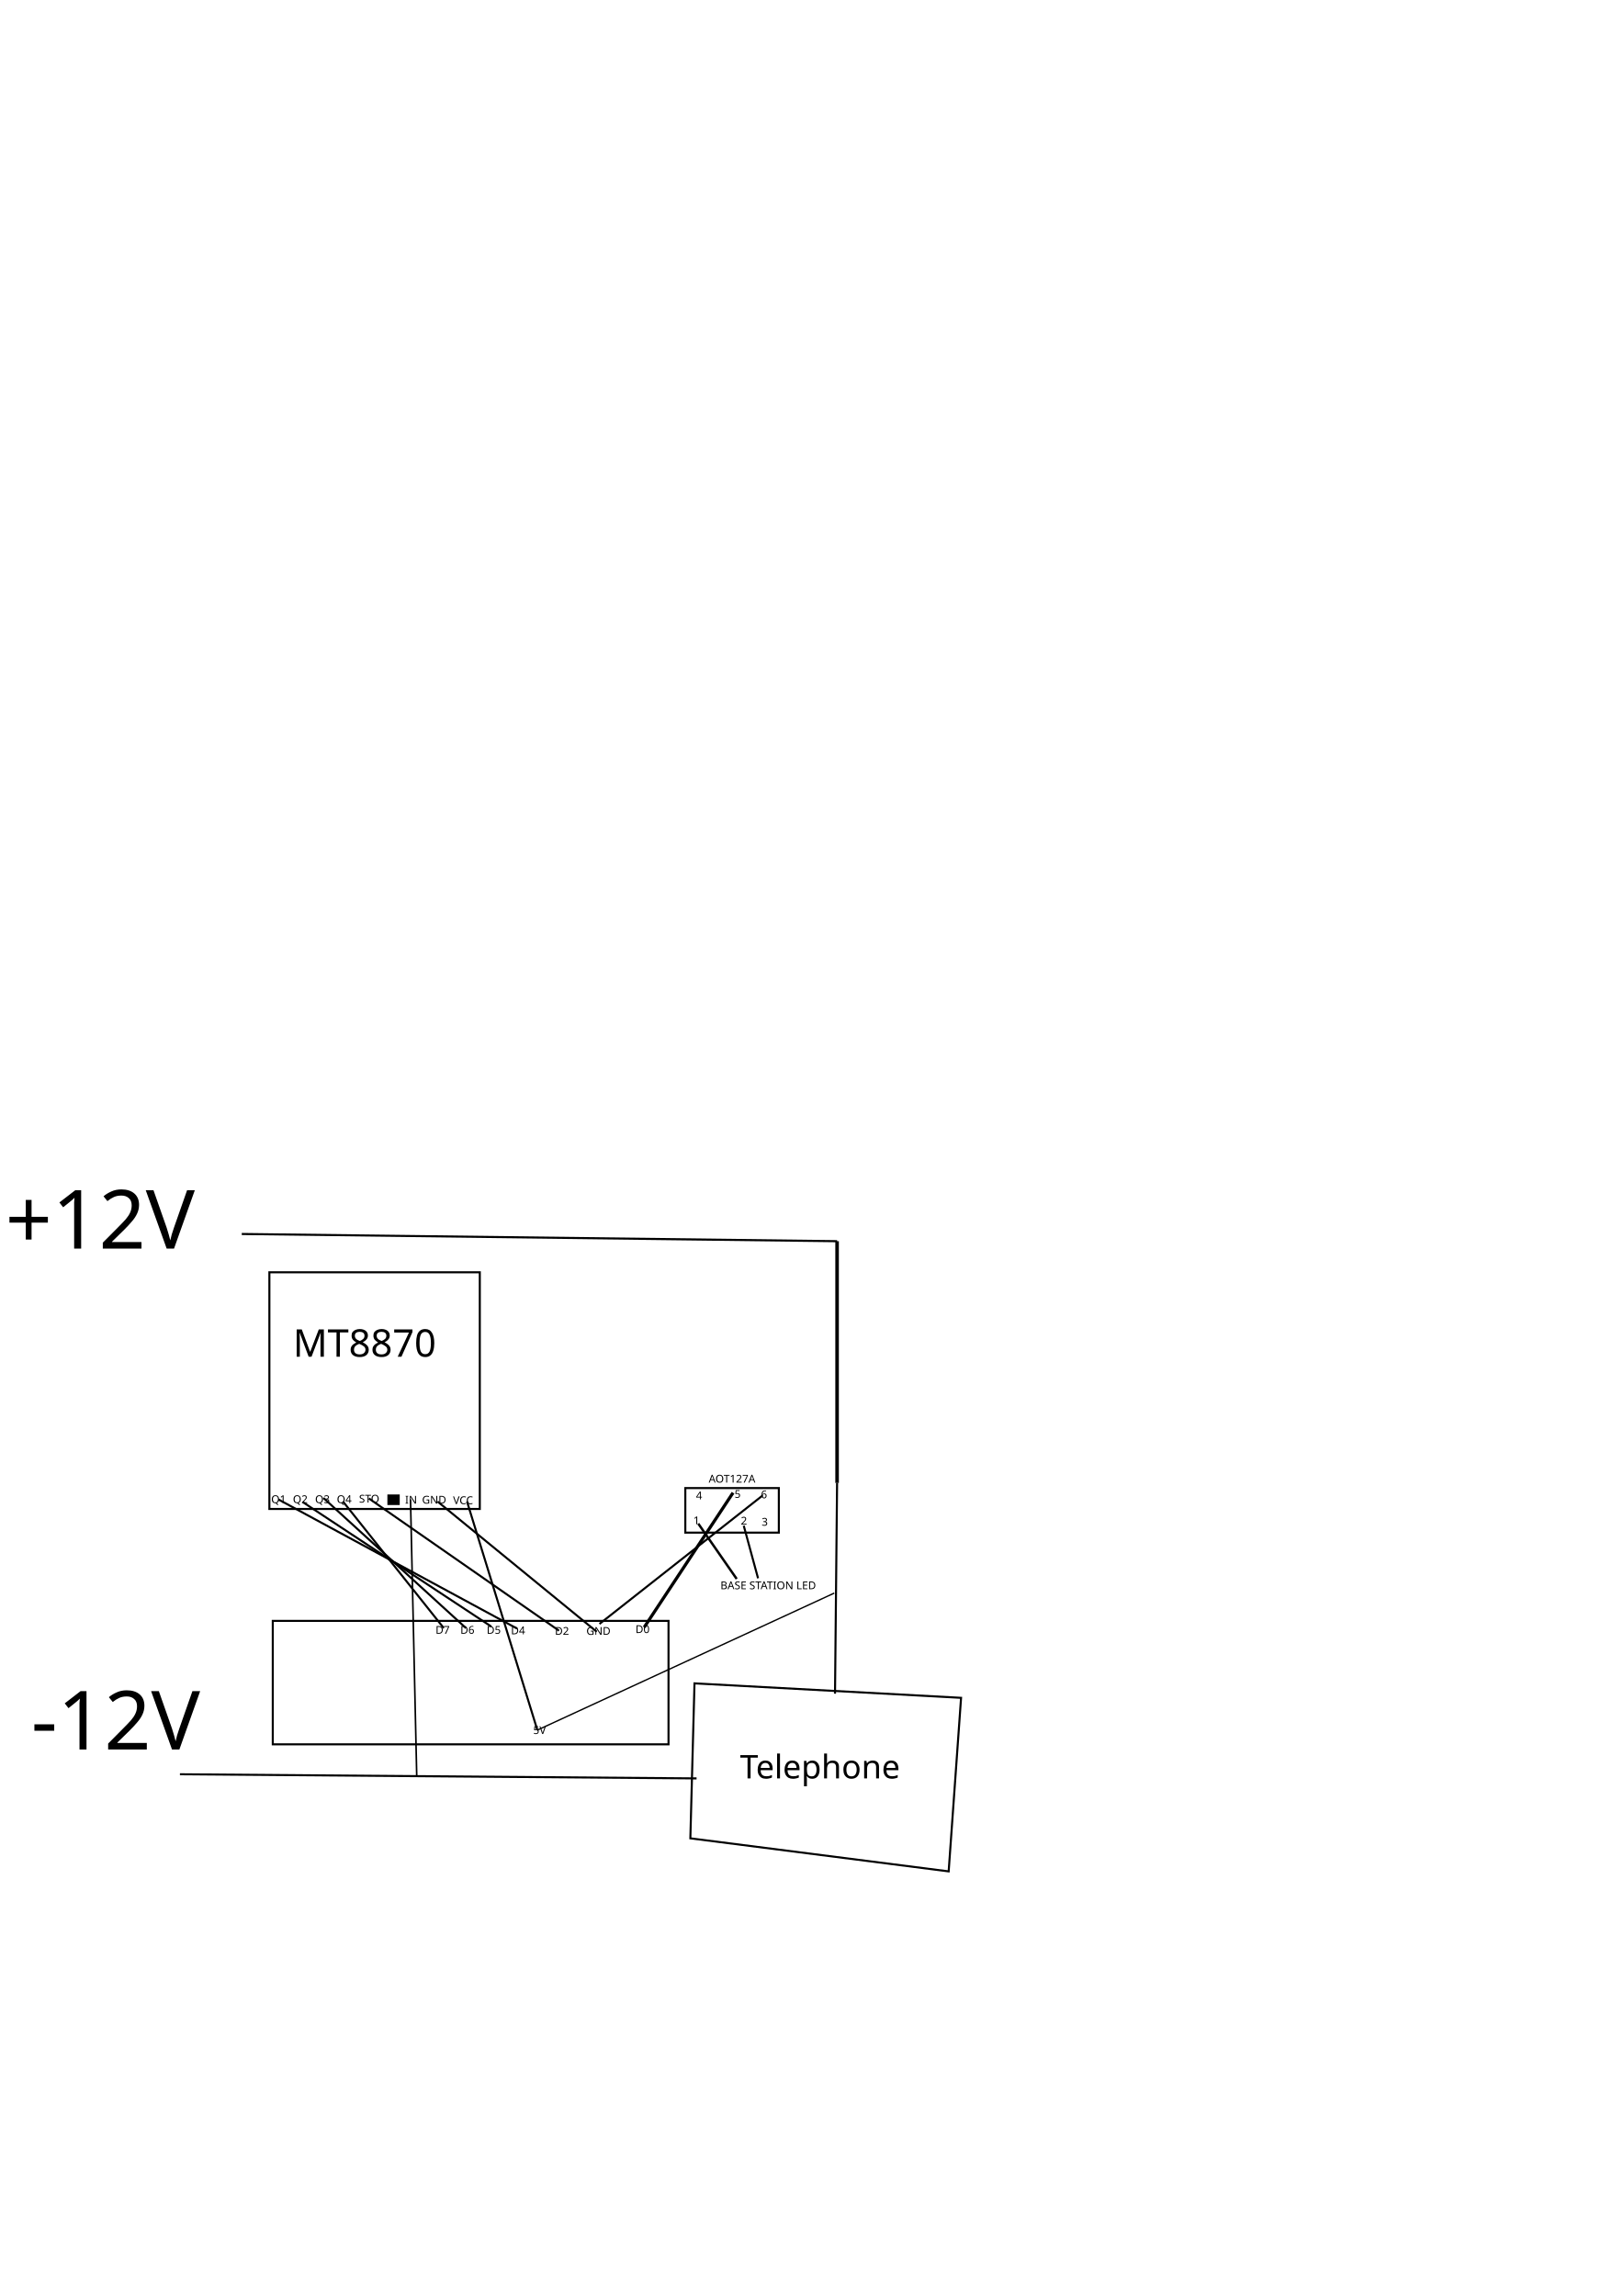
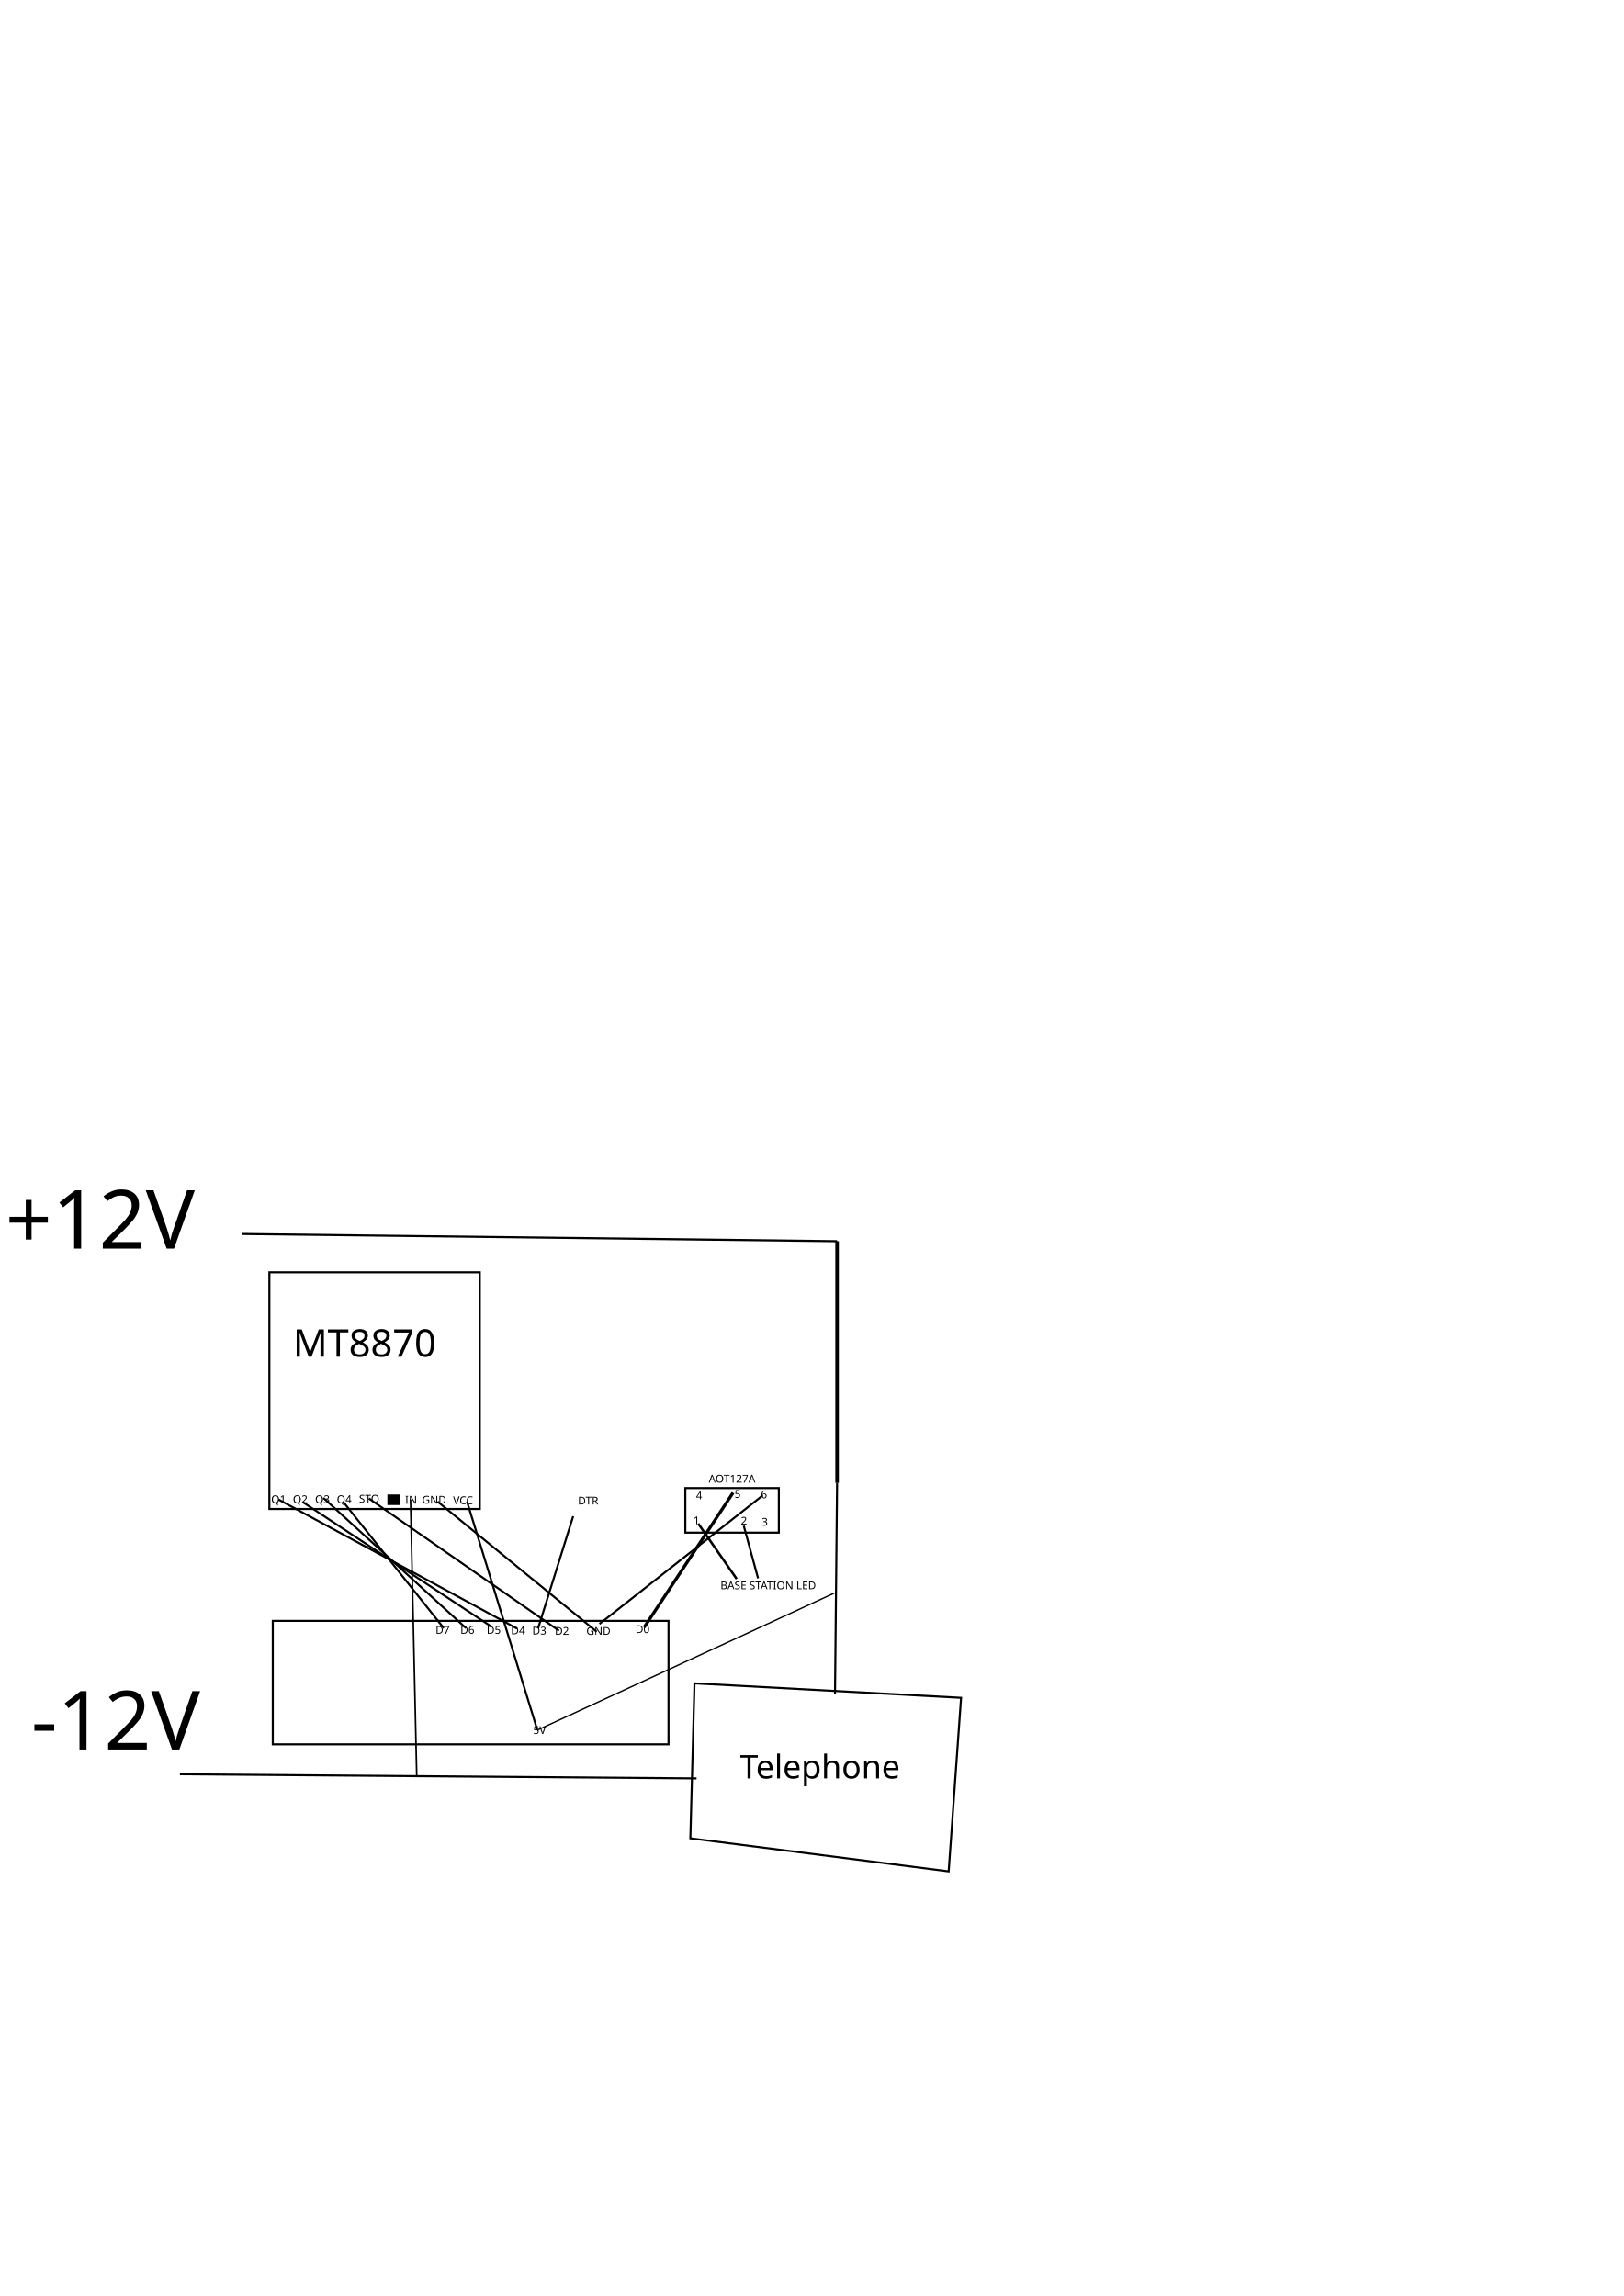
<svg xmlns="http://www.w3.org/2000/svg" width="210mm" height="297mm" viewBox="0 0 210 297" version="1.1" id="svg63">
  <defs id="defs57" />
  <g id="layer1">
    <rect id="rect65" width="27.214" height="30.616" x="34.84" y="164.577" style="fill:none;stroke:#000000;stroke-width:0.265;stroke-opacity:1" />
    <text xml:space="preserve" style="font-style:normal;font-weight:normal;font-size:4.939px;line-height:1.25;font-family:sans-serif;letter-spacing:0px;word-spacing:0px;fill:#000000;fill-opacity:1;stroke:none;stroke-width:0.265" x="37.885" y="175.495" id="text4563">
      <tspan id="tspan4561" x="37.885" y="175.495" style="font-size:4.939px;stroke-width:0.265">MT8870</tspan>
    </text>
    <text xml:space="preserve" style="font-style:normal;font-weight:normal;font-size:1.411px;line-height:1.25;font-family:sans-serif;letter-spacing:0px;word-spacing:0px;fill:#000000;fill-opacity:1;stroke:none;stroke-width:0.265" x="35.079" y="194.435" id="text4567">
      <tspan id="tspan4565" x="35.079" y="194.435" style="stroke-width:0.265">Q1</tspan>
    </text>
    <text xml:space="preserve" style="font-style:normal;font-weight:normal;font-size:1.411px;line-height:1.25;font-family:sans-serif;letter-spacing:0px;word-spacing:0px;fill:#000000;fill-opacity:1;stroke:none;stroke-width:0.265" x="37.885" y="194.435" id="text4571">
      <tspan id="tspan4569" x="37.885" y="194.435" style="stroke-width:0.265">Q2</tspan>
    </text>
    <text xml:space="preserve" style="font-style:normal;font-weight:normal;font-size:1.411px;line-height:1.25;font-family:sans-serif;letter-spacing:0px;word-spacing:0px;fill:#000000;fill-opacity:1;stroke:none;stroke-width:0.265" x="40.759" y="194.435" id="text4575">
      <tspan id="tspan4573" x="40.759" y="194.435" style="stroke-width:0.265">Q3</tspan>
    </text>
    <text xml:space="preserve" style="font-style:normal;font-weight:normal;font-size:1.411px;line-height:1.25;font-family:sans-serif;letter-spacing:0px;word-spacing:0px;fill:#000000;fill-opacity:1;stroke:none;stroke-width:0.265" x="43.565" y="194.435" id="text4579">
      <tspan id="tspan4577" x="43.565" y="194.435" style="stroke-width:0.265">Q4</tspan>
    </text>
    <text xml:space="preserve" style="font-style:normal;font-weight:normal;font-size:1.411px;line-height:1.25;font-family:sans-serif;letter-spacing:0px;word-spacing:0px;fill:#000000;fill-opacity:1;stroke:none;stroke-width:0.265" x="46.438" y="194.369" id="text4583">
      <tspan id="tspan4581" x="46.438" y="194.369" style="stroke-width:0.265">STQ</tspan>
    </text>
    <rect style="fill:#000000;fill-opacity:1;stroke:#000000;stroke-width:0.23;stroke-opacity:1" id="rect4585" width="1.366" height="1.136" x="50.217" y="193.433" />
    <text xml:space="preserve" style="font-style:normal;font-weight:normal;font-size:1.411px;line-height:1.25;font-family:sans-serif;letter-spacing:0px;word-spacing:0px;fill:#000000;fill-opacity:1;stroke:none;stroke-width:0.265" x="52.385" y="194.502" id="text4589">
      <tspan id="tspan4587" x="52.385" y="194.502" style="stroke-width:0.265">IN</tspan>
    </text>
    <text xml:space="preserve" style="font-style:normal;font-weight:normal;font-size:1.411px;line-height:1.25;font-family:sans-serif;letter-spacing:0px;word-spacing:0px;fill:#000000;fill-opacity:1;stroke:none;stroke-width:0.265" x="54.59" y="194.502" id="text4593">
      <tspan id="tspan4591" x="54.59" y="194.502" style="stroke-width:0.265">GND</tspan>
    </text>
    <text xml:space="preserve" style="font-style:normal;font-weight:normal;font-size:1.411px;line-height:1.25;font-family:sans-serif;letter-spacing:0px;word-spacing:0px;fill:#000000;fill-opacity:1;stroke:none;stroke-width:0.265" x="58.599" y="194.569" id="text4597">
      <tspan id="tspan4595" x="58.599" y="194.569" style="stroke-width:0.265">VCC</tspan>
    </text>
    <rect style="fill:none;fill-opacity:1;stroke:#000000;stroke-width:0.265;stroke-opacity:1" id="rect4692" width="51.182" height="15.969" x="35.28" y="209.67" />
    <text xml:space="preserve" style="font-style:normal;font-weight:normal;font-size:1.411px;line-height:1.25;font-family:sans-serif;letter-spacing:0px;word-spacing:0px;fill:#000000;fill-opacity:1;stroke:none;stroke-width:0.265" x="66.082" y="211.407" id="text4696">
      <tspan id="tspan4694" x="66.082" y="211.407" style="stroke-width:0.265">D4</tspan>
    </text>
    <text xml:space="preserve" style="font-style:normal;font-weight:normal;font-size:1.411px;line-height:1.25;font-family:sans-serif;letter-spacing:0px;word-spacing:0px;fill:#000000;fill-opacity:1;stroke:none;stroke-width:0.265" x="71.762" y="211.474" id="text4700">
      <tspan id="tspan4698" x="71.762" y="211.474" style="stroke-width:0.265">D2</tspan>
    </text>
    <text xml:space="preserve" style="font-style:normal;font-weight:normal;font-size:1.411px;line-height:1.25;font-family:sans-serif;letter-spacing:0px;word-spacing:0px;fill:#000000;fill-opacity:1;stroke:none;stroke-width:0.265" x="62.942" y="211.34" id="text4704">
      <tspan id="tspan4702" x="62.942" y="211.34" style="stroke-width:0.265">D5</tspan>
    </text>
    <text xml:space="preserve" style="font-style:normal;font-weight:normal;font-size:1.411px;line-height:1.25;font-family:sans-serif;letter-spacing:0px;word-spacing:0px;fill:#000000;fill-opacity:1;stroke:none;stroke-width:0.265" x="59.534" y="211.34" id="text4708">
      <tspan id="tspan4706" x="59.534" y="211.34" style="stroke-width:0.265">D6</tspan>
    </text>
    <text xml:space="preserve" style="font-style:normal;font-weight:normal;font-size:1.411px;line-height:1.25;font-family:sans-serif;letter-spacing:0px;word-spacing:0px;fill:#000000;fill-opacity:1;stroke:none;stroke-width:0.265" x="56.327" y="211.34" id="text4712">
      <tspan id="tspan4710" x="56.327" y="211.34" style="stroke-width:0.265">D7</tspan>
    </text>
    <path style="fill:none;stroke:#000000;stroke-width:0.265px;stroke-linecap:butt;stroke-linejoin:miter;stroke-opacity:1" d="M 36.015,193.968 66.884,210.672" id="path4714" />
    <path style="fill:none;stroke:#000000;stroke-width:0.265px;stroke-linecap:butt;stroke-linejoin:miter;stroke-opacity:1" d="M 39.155,194.302 63.543,210.405" id="path4716" />
    <path style="fill:none;stroke:#000000;stroke-width:0.265px;stroke-linecap:butt;stroke-linejoin:miter;stroke-opacity:1" d="m 41.828,193.767 18.442,16.838" id="path4718" />
    <path style="fill:none;stroke:#000000;stroke-width:0.265px;stroke-linecap:butt;stroke-linejoin:miter;stroke-opacity:1" d="M 44.367,194.235 57.396,210.605" id="path4720" />
    <path style="fill:none;stroke:#000000;stroke-width:0.265px;stroke-linecap:butt;stroke-linejoin:miter;stroke-opacity:1" d="m 47.708,193.834 24.589,17.105" id="path4722" />
    <text xml:space="preserve" style="font-style:normal;font-weight:normal;font-size:1.411px;line-height:1.25;font-family:sans-serif;letter-spacing:0px;word-spacing:0px;fill:#000000;fill-opacity:1;stroke:none;stroke-width:0.265" x="75.838" y="211.474" id="text4726">
      <tspan id="tspan4724" x="75.838" y="211.474" style="stroke-width:0.265">GND</tspan>
    </text>
    <path style="fill:none;stroke:#000000;stroke-width:0.265px;stroke-linecap:butt;stroke-linejoin:miter;stroke-opacity:1" d="m 56.594,194.235 20.58,16.838" id="path4728" />
    <text xml:space="preserve" style="font-style:normal;font-weight:normal;font-size:1.411px;line-height:1.25;font-family:sans-serif;letter-spacing:0px;word-spacing:0px;fill:#000000;fill-opacity:1;stroke:none;stroke-width:0.265" x="68.956" y="224.303" id="text4732">
      <tspan id="tspan4730" x="68.956" y="224.303" style="stroke-width:0.265">5V</tspan>
    </text>
    <path style="fill:none;stroke:#000000;stroke-width:0.265px;stroke-linecap:butt;stroke-linejoin:miter;stroke-opacity:1" d="M 69.49,223.768 60.403,194.235" id="path4734" />
    <path style="fill:none;stroke:#000000;stroke-width:0.209px;stroke-linecap:butt;stroke-linejoin:miter;stroke-opacity:1" d="m 53.092,193.955 0.807,35.862" id="path4736" />
    <path style="fill:none;stroke:#000000;stroke-width:0.265px;stroke-linecap:butt;stroke-linejoin:miter;stroke-opacity:1" d="m 108.263,191.826 -0.267,27.261" id="path3701" />
    <path style="fill:none;stroke:#000000;stroke-width:0.458px;stroke-linecap:butt;stroke-linejoin:miter;stroke-opacity:1" d="M 108.263,191.826 V 160.556" id="path3703" />
    <text xml:space="preserve" style="font-style:normal;font-weight:normal;font-size:10.583px;line-height:1.25;font-family:sans-serif;letter-spacing:0px;word-spacing:0px;fill:#000000;fill-opacity:1;stroke:none;stroke-width:0.265" x="0.693" y="161.513" id="text3790">
      <tspan id="tspan3788" x="0.693" y="161.513" style="stroke-width:0.265">+12V</tspan>
    </text>
    <path style="fill:none;stroke:#000000;stroke-width:0.265px;stroke-linecap:butt;stroke-linejoin:miter;stroke-opacity:1" d="m 89.821,217.751 34.478,1.871 -1.604,22.451 -33.409,-4.276 z" id="path3792" />
    <text xml:space="preserve" style="font-style:normal;font-weight:normal;font-size:10.583px;line-height:1.25;font-family:sans-serif;letter-spacing:0px;word-spacing:0px;fill:#000000;fill-opacity:1;stroke:none;stroke-width:0.265" x="95.701" y="230.046" id="text3796">
      <tspan id="tspan3794" x="95.701" y="230.046" style="font-style:normal;font-variant:normal;font-weight:normal;font-stretch:normal;font-size:4.233px;font-family:sans-serif;-inkscape-font-specification:'sans-serif, Normal';font-variant-ligatures:normal;font-variant-caps:normal;font-variant-numeric:normal;font-feature-settings:normal;text-align:start;writing-mode:lr-tb;text-anchor:start;stroke-width:0.265">Telephone</tspan>
    </text>
    <path style="fill:none;stroke:#000000;stroke-width:0.265px;stroke-linecap:butt;stroke-linejoin:miter;stroke-opacity:1" d="M 90.088,230.046 23.271,229.511" id="path3798" />
    <text xml:space="preserve" style="font-style:normal;font-weight:normal;font-size:10.583px;line-height:1.25;font-family:sans-serif;letter-spacing:0px;word-spacing:0px;fill:#000000;fill-opacity:1;stroke:none;stroke-width:0.265" x="4.027" y="226.304" id="text3802">
      <tspan id="tspan3800" x="4.027" y="226.304" style="stroke-width:0.265">-12V</tspan>
    </text>
    <path style="fill:none;stroke:#000000;stroke-width:0.272px;stroke-linecap:butt;stroke-linejoin:miter;stroke-opacity:1" d="m 31.271,159.623 76.992,0.932" id="path4798" />
    <path style="fill:none;stroke:#000000;stroke-width:0.176px;stroke-linecap:butt;stroke-linejoin:miter;stroke-opacity:1" d="M 69.472,223.808 107.903,206.073" id="path4800" />
    <text xml:space="preserve" style="font-style:normal;font-weight:normal;font-size:1.411px;line-height:1.25;font-family:sans-serif;letter-spacing:0px;word-spacing:0px;fill:#000000;fill-opacity:1;stroke:none;stroke-width:0.265" x="82.185" y="211.24" id="text64">
      <tspan id="tspan62" x="82.185" y="211.24" style="stroke-width:0.265">D0</tspan>
    </text>
    <path style="fill:none;stroke:#000000;stroke-width:0.407px;stroke-linecap:butt;stroke-linejoin:miter;stroke-opacity:1" d="M 83.315,210.501 94.806,193.094" id="path66" />
    <rect style="fill:none;fill-opacity:1;stroke:#000000;stroke-width:0.265;stroke-opacity:1" id="rect68" width="12.095" height="5.764" x="88.635" y="192.49" />
    <text xml:space="preserve" style="font-style:normal;font-weight:normal;font-size:1.411px;line-height:1.25;font-family:sans-serif;letter-spacing:0px;word-spacing:0px;fill:#000000;fill-opacity:1;stroke:none;stroke-width:0.265" x="91.659" y="191.781" id="text72">
      <tspan id="tspan70" x="91.659" y="191.781" style="stroke-width:0.265">AOT127A</tspan>
    </text>
    <text xml:space="preserve" style="font-style:normal;font-weight:normal;font-size:1.411px;line-height:1.25;font-family:sans-serif;letter-spacing:0px;word-spacing:0px;fill:#000000;fill-opacity:1;stroke:none;stroke-width:0.265" x="94.995" y="193.755" id="text76">
      <tspan id="tspan74" x="94.995" y="193.755" style="stroke-width:0.265">5</tspan>
    </text>
    <text xml:space="preserve" style="font-style:normal;font-weight:normal;font-size:1.411px;line-height:1.25;font-family:sans-serif;letter-spacing:0px;word-spacing:0px;fill:#000000;fill-opacity:1;stroke:none;stroke-width:0.265" x="98.416" y="193.812" id="text80">
      <tspan id="tspan78" x="98.416" y="193.812" style="stroke-width:0.265">6</tspan>
    </text>
    <path style="fill:none;stroke:#000000;stroke-width:0.265px;stroke-linecap:butt;stroke-linejoin:miter;stroke-opacity:1" d="m 77.532,210.065 21.119,-16.631" id="path82" />
    <path style="fill:none;stroke:#000000;stroke-width:0.31px;stroke-linecap:butt;stroke-linejoin:miter;stroke-opacity:1" d="m 90.309,197.086 4.968,7.155" id="path84" />
    <path style="fill:none;stroke:#000000;stroke-width:0.265px;stroke-linecap:butt;stroke-linejoin:miter;stroke-opacity:1" d="m 96.191,197.357 1.851,6.803" id="path86" />
    <text xml:space="preserve" style="font-style:normal;font-weight:normal;font-size:1.411px;line-height:1.25;font-family:sans-serif;letter-spacing:0px;word-spacing:0px;fill:#000000;fill-opacity:1;stroke:none;stroke-width:0.265" x="93.171" y="205.577" id="text90">
      <tspan id="tspan88" x="93.171" y="205.577" style="stroke-width:0.265">BASE STATION LED</tspan>
    </text>
    <text xml:space="preserve" style="font-style:normal;font-weight:normal;font-size:1.411px;line-height:1.25;font-family:sans-serif;letter-spacing:0px;word-spacing:0px;fill:#000000;fill-opacity:1;stroke:none;stroke-width:0.265" x="89.675" y="197.167" id="text94">
      <tspan id="tspan92" x="89.675" y="197.167" style="stroke-width:0.265">1</tspan>
    </text>
    <text xml:space="preserve" style="font-style:normal;font-weight:normal;font-size:1.411px;line-height:1.25;font-family:sans-serif;letter-spacing:0px;word-spacing:0px;fill:#000000;fill-opacity:1;stroke:none;stroke-width:0.265" x="95.817" y="197.214" id="text98">
      <tspan id="tspan96" x="95.817" y="197.214" style="stroke-width:0.265">2</tspan>
    </text>
    <text xml:space="preserve" style="font-style:normal;font-weight:normal;font-size:1.411px;line-height:1.25;font-family:sans-serif;letter-spacing:0px;word-spacing:0px;fill:#000000;fill-opacity:1;stroke:none;stroke-width:0.265" x="98.51" y="197.356" id="text102">
      <tspan id="tspan100" x="98.51" y="197.356" style="stroke-width:0.265">3</tspan>
    </text>
    <text xml:space="preserve" style="font-style:normal;font-weight:normal;font-size:1.411px;line-height:1.25;font-family:sans-serif;letter-spacing:0px;word-spacing:0px;fill:#000000;fill-opacity:1;stroke:none;stroke-width:0.265" x="90.006" y="193.954" id="text106">
      <tspan id="tspan104" x="90.006" y="193.954" style="stroke-width:0.265">4</tspan>
    </text>
+     <text xml:space="preserve" style="font-style:normal;font-weight:normal;font-size:1.411px;line-height:1.25;font-family:sans-serif;letter-spacing:0px;word-spacing:0px;fill:#000000;fill-opacity:1;stroke:none;stroke-width:0.265" x="68.839" y="211.436" id="text87">
+       <tspan id="tspan85" x="68.839" y="211.436" style="stroke-width:0.265">D3</tspan>
+     </text>
+     <path style="fill:none;stroke:#000000;stroke-width:0.265px;stroke-linecap:butt;stroke-linejoin:miter;stroke-opacity:1" d="M 69.595,210.632 74.131,196.128" id="path89" />
+     <text xml:space="preserve" style="font-style:normal;font-weight:normal;font-size:1.411px;line-height:1.25;font-family:sans-serif;letter-spacing:0px;word-spacing:0px;fill:#000000;fill-opacity:1;stroke:none;stroke-width:0.265" x="74.745" y="194.616" id="text93">
+       <tspan id="tspan91" x="74.745" y="194.616" style="stroke-width:0.265">DTR</tspan>
+     </text>
  </g>
</svg>
